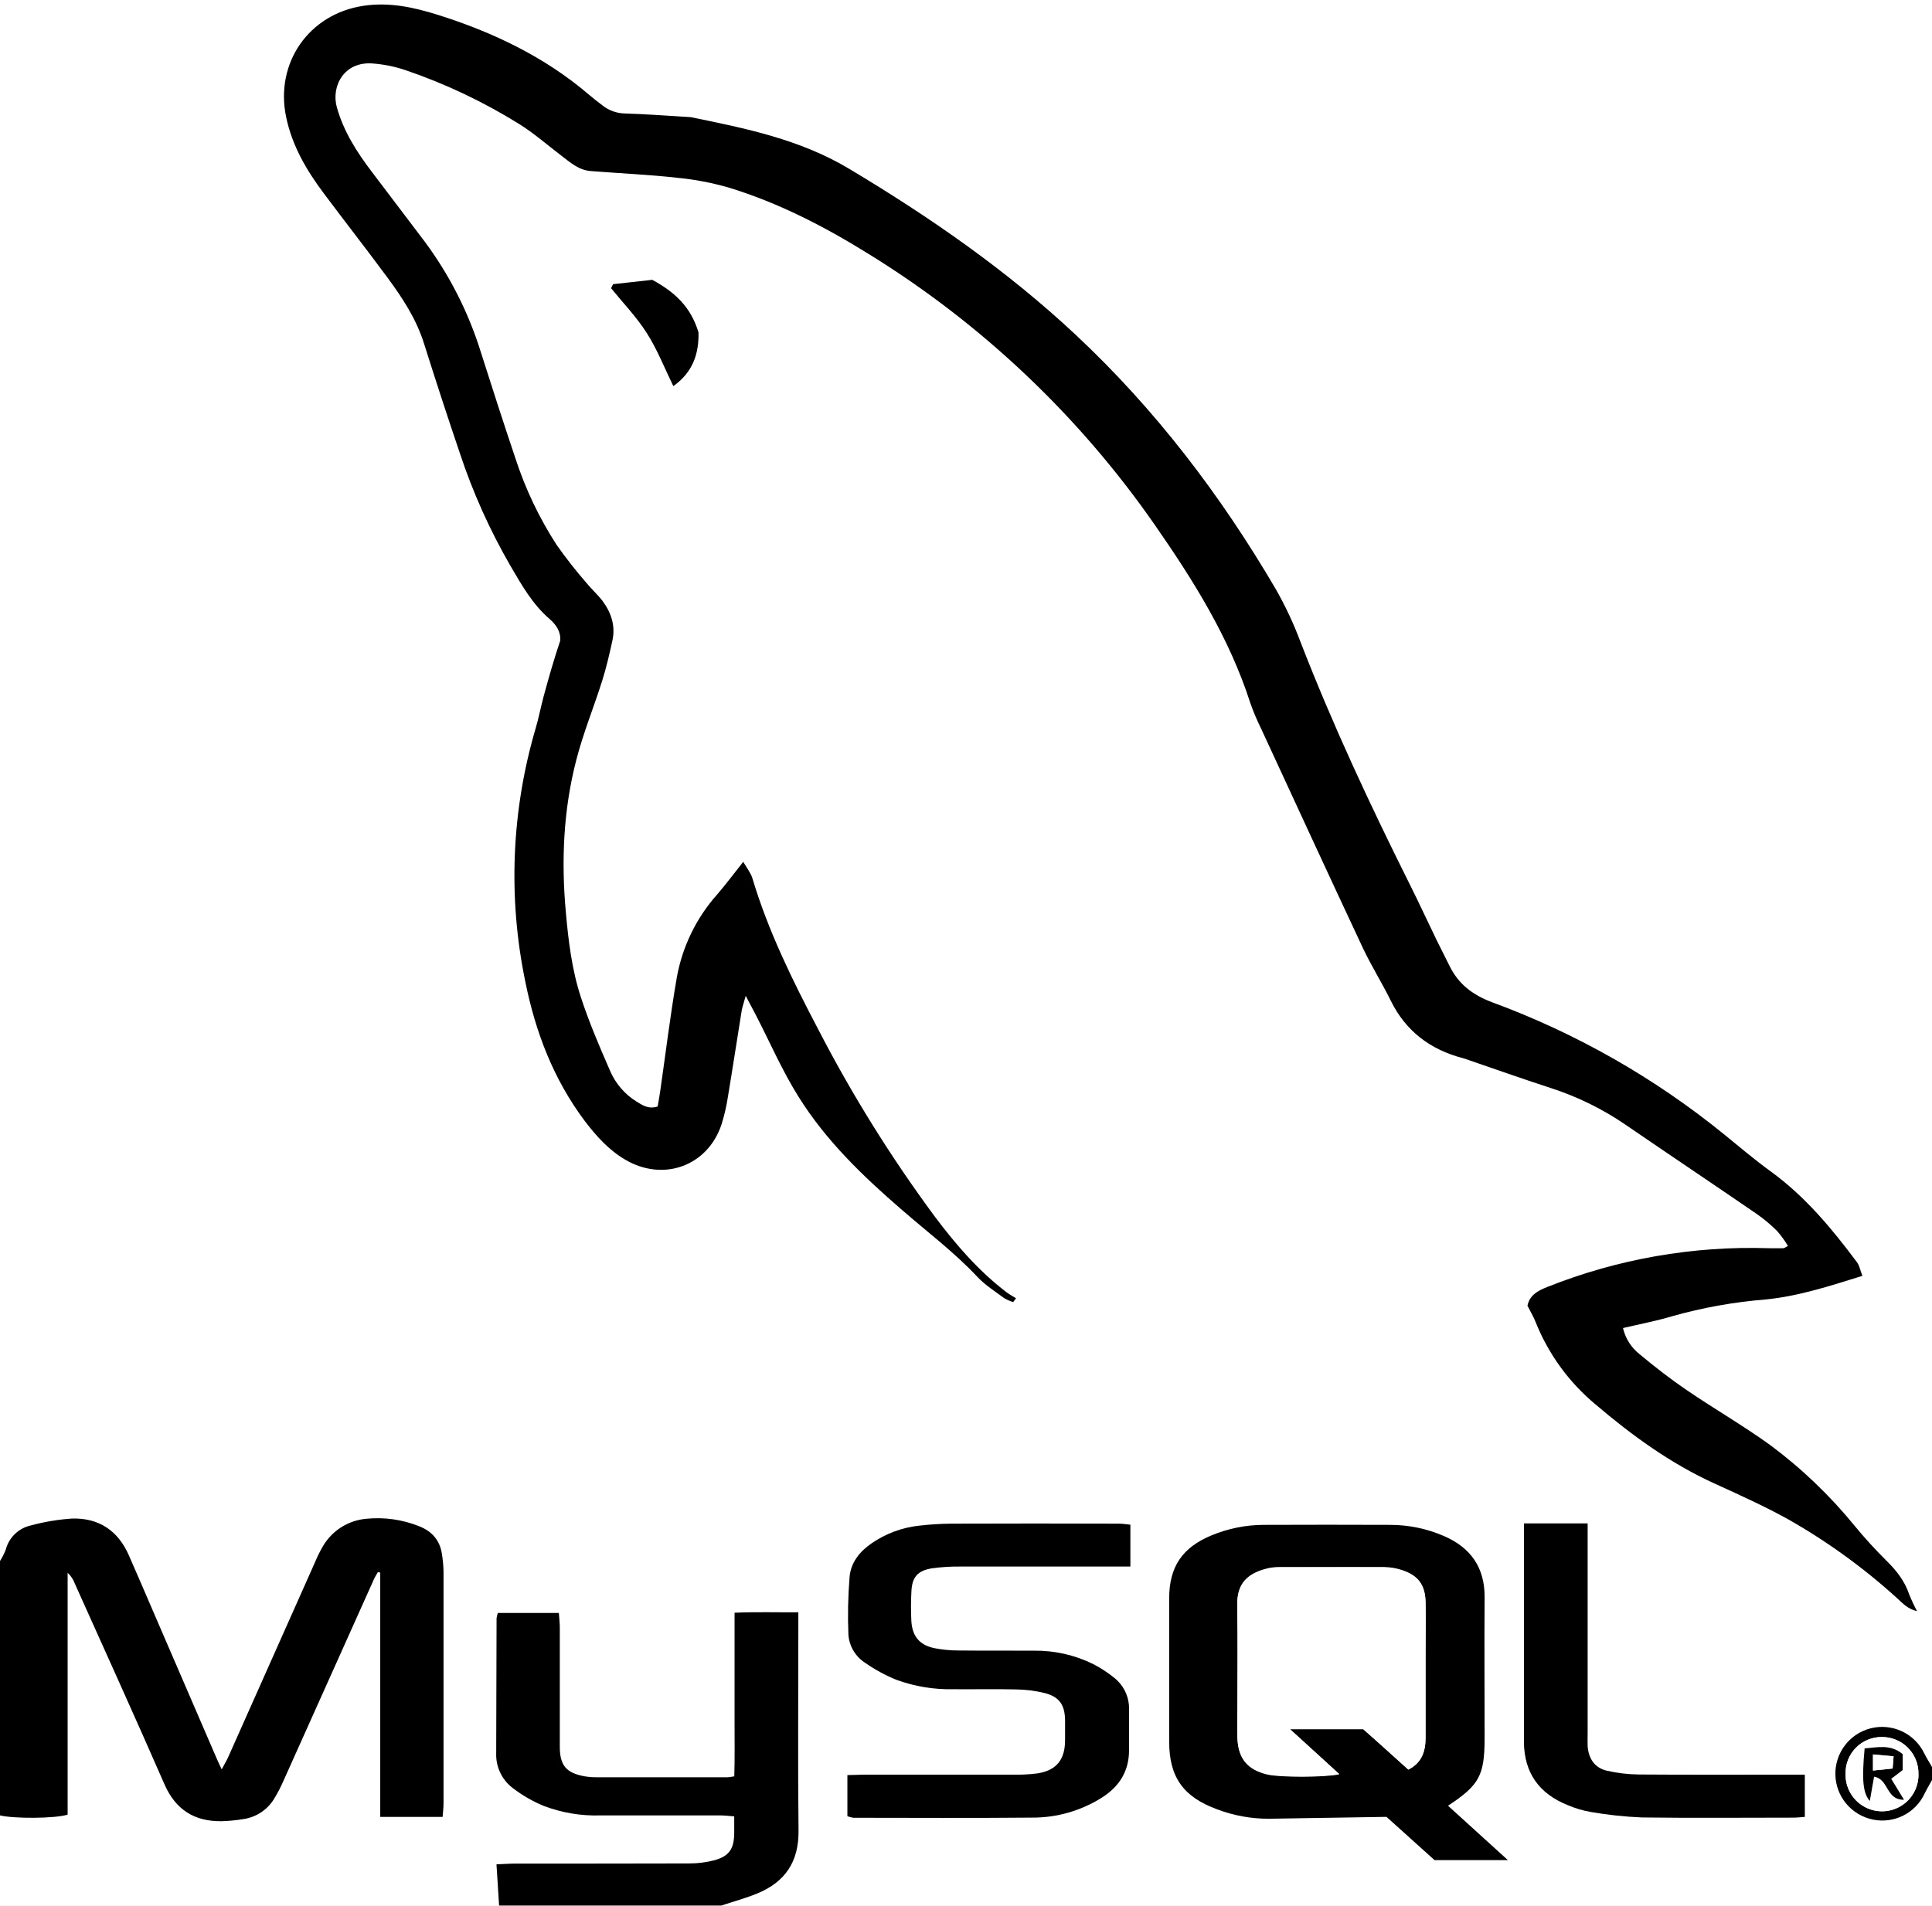
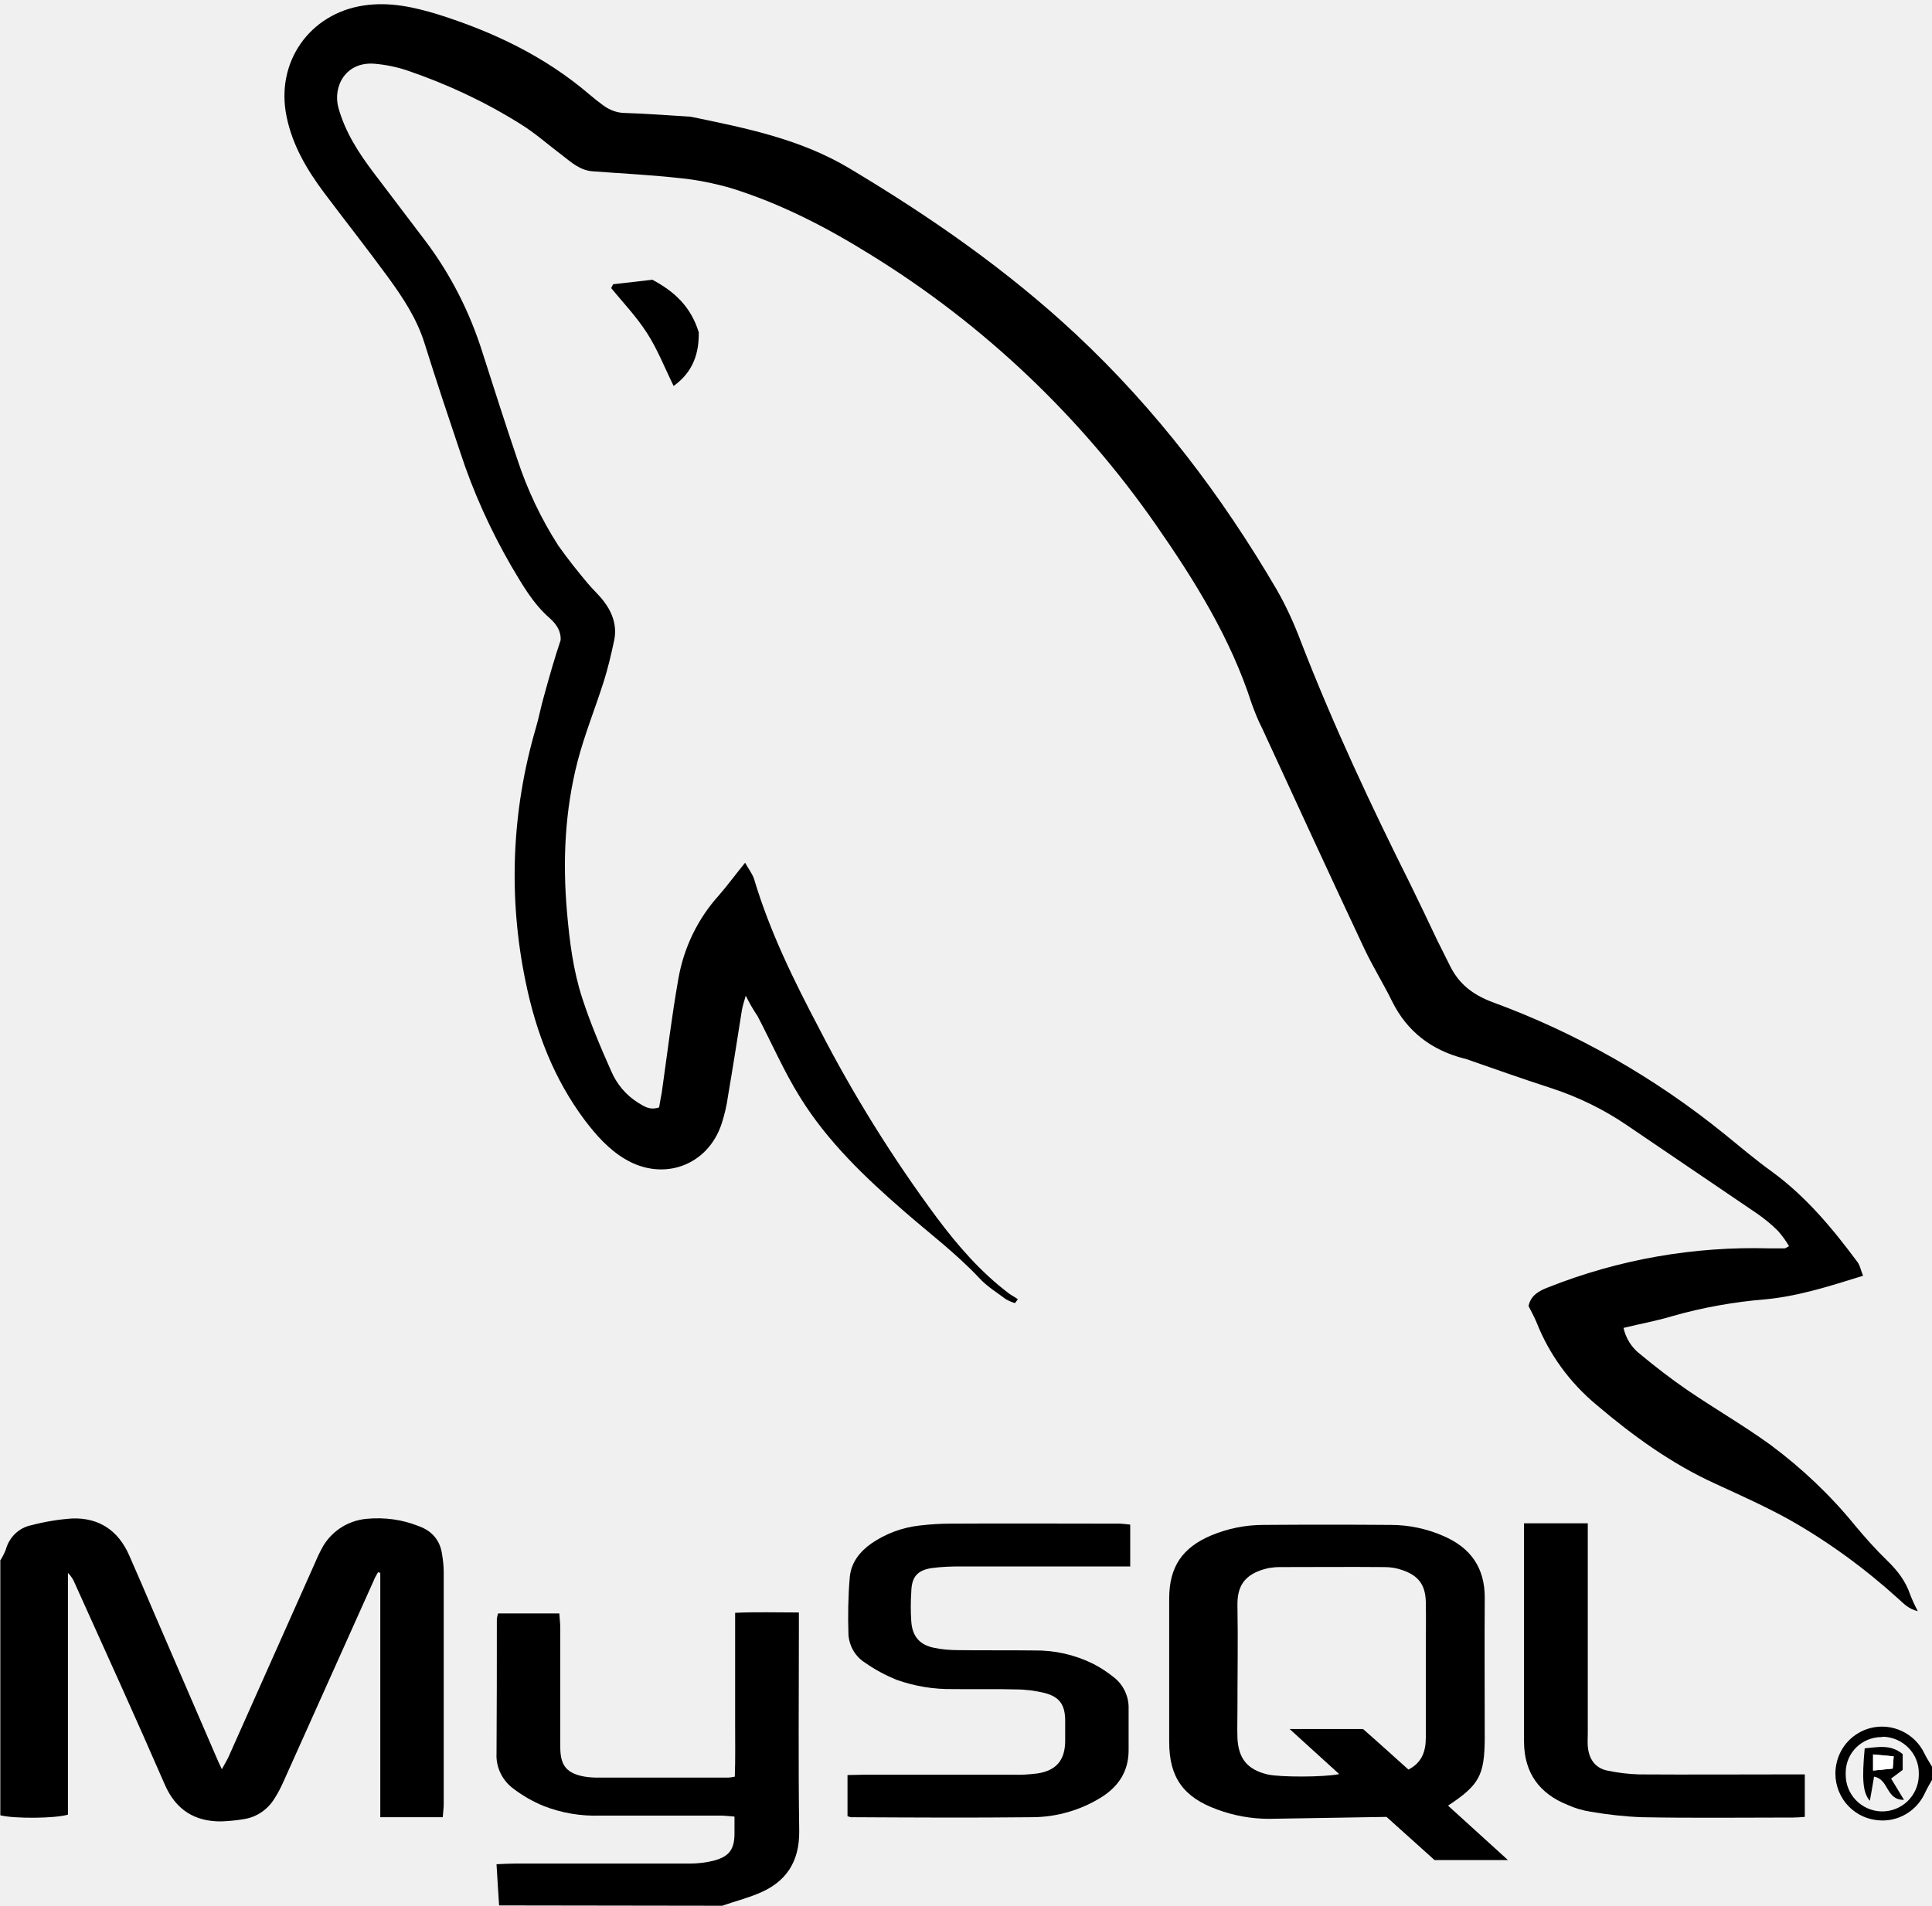
- <svg xmlns="http://www.w3.org/2000/svg" id="Layer_1" data-name="Layer 1" viewBox="0 0 600 591.93">
-   <defs>
-     <style>.cls-1{fill:#fff;}</style>
-   </defs>
-   <path class="cls-1" d="M162,693H7V665c4.32,1.06,17.05,1,21-.23V589.63A8.68,8.68,0,0,1,30.24,593c9.32,20.8,18.73,41.57,27.91,62.43,3.44,7.83,9.26,11.47,17.6,11.4a49,49,0,0,0,6.93-.67,13.41,13.41,0,0,0,9.61-6.5A44.48,44.48,0,0,0,95,654.33q14-31.2,28-62.41c.39-.86.9-1.67,1.35-2.5l.74.16v75.85h19.39c.11-1.56.28-2.85.28-4.14q0-36,0-72a38.6,38.6,0,0,0-.49-5.46c-.62-4.38-3.2-7.22-7.25-8.75a34.75,34.75,0,0,0-16.18-2.25,17.35,17.35,0,0,0-13.46,8.41,39.42,39.42,0,0,0-2.45,4.91q-13.53,30.31-27,60.63c-.5,1.13-1.15,2.19-2.06,3.9-.85-1.85-1.4-3-1.9-4.17q-9.49-22-19-44Q51,593.38,47,584.22c-3.37-7.68-9.34-11.68-17.66-11.42a65.15,65.15,0,0,0-12.71,2.12,10.38,10.38,0,0,0-7.88,7.6A21.92,21.92,0,0,1,7,586V101.07H607V650c-.81-1.41-1.68-2.78-2.4-4.23A14.54,14.54,0,0,0,587.93,638a14.54,14.54,0,0,0,.68,28.33,14.48,14.48,0,0,0,16.06-8c.71-1.46,1.55-2.86,2.33-4.29v39H231c3.76-1.25,7.6-2.28,11.25-3.79,8.58-3.56,12.81-9.86,12.71-19.43-.23-20.81-.07-41.63-.06-62.45v-5.42c-6.83.06-13.18-.16-19.8.14V619.6c0,5.5,0,11,0,16.49s.1,11.19-.09,16.7c-1.11.15-1.59.28-2.08.28q-20.23,0-40.47,0a22,22,0,0,1-4-.3c-5.64-1-7.63-3.4-7.64-9.18,0-12.32,0-24.65,0-37,0-1.44-.18-2.88-.29-4.55h-9.85l-9.1,0a10,10,0,0,0-.39,1.59q-.08,21-.12,42a13,13,0,0,0,5.22,10.85A42.52,42.52,0,0,0,175.7,662a45.44,45.44,0,0,0,17.61,3q18.74,0,37.47,0c1.28,0,2.55.17,4.2.29,0,1.94,0,3.57,0,5.21,0,4.85-1.52,7.13-6.11,8.42a30.69,30.69,0,0,1-7.87,1c-18,.08-36,0-54,.05-1.75,0-3.51.14-5.85.23C161.48,684.82,161.74,688.91,162,693Zm76.59-282.59c1.34,2.55,2.26,4.26,3.15,6,4.35,8.43,8.17,17.2,13.16,25.23,8.51,13.7,20.09,24.84,32.23,35.32,7.93,6.86,16.31,13.19,23.52,20.9,2.35,2.52,5.4,4.41,8.2,6.48a13.76,13.76,0,0,0,2.79,1.24l.9-1.18c-1-.61-2-1.16-2.94-1.86-8.7-6.62-15.77-14.84-22.28-23.51a429.15,429.15,0,0,1-36.38-58.51c-7.89-15-15.39-30.26-20.28-46.62-.5-1.65-1.69-3.09-2.84-5.1-3,3.78-5.46,7.09-8.16,10.21a52.79,52.79,0,0,0-12.56,25.74c-2,11.8-3.48,23.7-5.19,35.56-.23,1.57-.52,3.12-.75,4.5-3,.92-4.76-.45-6.57-1.54a20.89,20.89,0,0,1-8.31-9.77c-3.26-7.46-6.48-15-9-22.72-2.79-8.56-3.86-17.52-4.66-26.5-1.43-15.9-.72-31.67,3.26-47.12,2.15-8.36,5.46-16.41,8.06-24.66,1.29-4.11,2.27-8.34,3.18-12.56,1-4.52-.42-8.61-3.11-12.21-1.49-2-3.39-3.67-5-5.6a148,148,0,0,1-9.22-11.76,114.69,114.69,0,0,1-12.84-27c-3.66-10.89-7.19-21.82-10.67-32.77A114.56,114.56,0,0,0,138.77,176q-8.11-10.78-16.3-21.51c-4.67-6.13-8.78-12.55-10.9-20.07-1.83-6.51,2.14-14.37,11.16-13.65A41.91,41.91,0,0,1,133,122.88a171.72,171.72,0,0,1,35.16,16.59c4.64,2.89,8.8,6.55,13.17,9.87,2.77,2.12,5.43,4.52,9.13,4.81,9,.72,17.94,1.13,26.87,2.09a88,88,0,0,1,16.13,3.08c15.54,4.73,29.87,12.2,43.62,20.76a300.07,300.07,0,0,1,88.6,84c12,17.24,23.13,35,29.64,55.27a69.47,69.47,0,0,0,3.28,7.82c10.55,22.83,21.07,45.67,31.74,68.44,2.61,5.57,5.93,10.8,8.65,16.33,4.67,9.45,12.23,15.12,22.27,17.76l.48.13c9,3.07,17.91,6.25,26.92,9.18a89.94,89.94,0,0,1,23.23,11.41c13.46,9.24,27,18.31,40.49,27.54a47.59,47.59,0,0,1,6.52,5.42,33.79,33.79,0,0,1,3.41,4.67c-.86.45-1.15.71-1.43.72-1.5,0-3,.05-4.5,0a170.78,170.78,0,0,0-68.87,12.06c-2.87,1.13-5.44,2.52-6.1,5.8.91,1.8,1.87,3.37,2.53,5.07a64.31,64.31,0,0,0,18.64,25.62c11.28,9.61,23.29,18.33,36.92,24.54,7.57,3.45,15.18,6.89,22.47,10.89a189,189,0,0,1,34.35,24.84c1.62,1.44,3.12,3.21,6.08,3.93a53.82,53.82,0,0,1-2.42-5.15c-1.41-4.23-4-7.54-7.19-10.63a143.31,143.31,0,0,1-9.75-10.7,147.18,147.18,0,0,0-26.25-25.23c-8.34-6.05-17.31-11.22-25.84-17-5.07-3.45-9.94-7.25-14.66-11.18a14.47,14.47,0,0,1-5.11-8.09c5.28-1.25,10.36-2.2,15.28-3.68a151.58,151.58,0,0,1,29-5.2c10.16-1,19.79-4.13,30.07-7.34-.64-1.65-.88-3.13-1.68-4.21C576,482.69,567.7,472.72,557,465c-5-3.62-9.71-7.6-14.48-11.51a252.53,252.53,0,0,0-72.16-41.11c-6-2.26-10.41-5.62-13.19-11.29-1.32-2.69-2.74-5.34-4-8-2.77-5.7-5.41-11.45-8.24-17.11-12.36-24.74-24.1-49.75-34.06-75.57a113.13,113.13,0,0,0-7.61-16.27c-17.09-29.21-37.41-55.9-62.19-79.09-21.41-20-45.33-36.59-70.41-51.6-15.18-9.09-32.14-12.54-49.12-16a8.09,8.09,0,0,0-1-.07c-6.49-.38-13-.89-19.47-1.08a11.49,11.49,0,0,1-6.89-2.45c-1.46-1.1-2.9-2.23-4.3-3.42C176.08,118.62,160.06,111,143,105.58c-7.42-2.33-15.08-4-23.07-2.79-16.95,2.56-27.53,17.71-24,34.54,1.84,8.87,6.27,16.45,11.59,23.57,6.58,8.81,13.36,17.47,19.89,26.32,4.65,6.3,8.93,12.83,11.33,20.44q5.43,17.13,11.16,34.16a187.74,187.74,0,0,0,15.73,35c3.45,5.89,6.8,11.85,12.09,16.42,2.05,1.76,3.57,4,3.33,6.77-1.91,5.67-3.55,11.4-5.11,17.15-.92,3.38-1.57,6.82-2.55,10.18a162.12,162.12,0,0,0-3.18,78.58c3.15,15.68,8.78,30.38,18.47,43.29,3.52,4.69,7.42,9,12.54,12,11.85,7,25.67,2,29.94-11a58,58,0,0,0,2-8.74c1.48-8.87,2.82-17.76,4.26-26.64C237.55,413.71,238,412.53,238.59,410.41ZM456.69,662c9.71-6.35,11.32-9.34,11.33-20.76,0-14.66-.08-29.32,0-44,.06-9.29-4.36-15.47-12.67-19.05a41.87,41.87,0,0,0-16.52-3.45q-19.74-.08-39.48,0a42.4,42.4,0,0,0-16.06,3.23c-9.13,3.75-13.2,9.75-13.23,19.65q-.06,22.23,0,44.48c0,11.09,4.38,17.2,14.9,21A44.67,44.67,0,0,0,401.12,666l36.47-.58,14.92,13.44h22.78Zm-186.52,3.3a9.89,9.89,0,0,0,1.83.44c18.5,0,37,.12,55.48-.05a40.22,40.22,0,0,0,21.79-6.27c5.29-3.39,8.29-8.08,8.34-14.47,0-4.33,0-8.66,0-13a12.09,12.09,0,0,0-4.53-9.63,37.86,37.86,0,0,0-6.65-4.35,40.37,40.37,0,0,0-18.34-4.13c-7.83,0-15.66,0-23.49-.06a39.31,39.31,0,0,1-7.43-.72c-4.57-.95-6.85-3.64-7.16-8.35a89.86,89.86,0,0,1,0-9c.16-4.65,1.85-6.73,6.42-7.46a59.62,59.62,0,0,1,9-.55c15.82,0,31.65,0,47.48,0H358v-13c-1.3-.12-2.42-.32-3.55-.32-17.33,0-34.65,0-52,0a95,95,0,0,0-10,.62,32,32,0,0,0-14.83,5.5c-3.73,2.56-6.48,6-6.83,10.57a146.81,146.81,0,0,0-.35,17.92,11.4,11.4,0,0,0,5.33,8.71,49.12,49.12,0,0,0,9.59,5.19A48.49,48.49,0,0,0,303,625.79c6.49,0,13-.1,19.49.06a39.47,39.47,0,0,1,8.87,1.12c4.54,1.16,6.24,3.63,6.35,8.29,0,2.16,0,4.33,0,6.5-.05,6-2.75,9.3-8.65,10.19a50.26,50.26,0,0,1-7.47.38c-15.5,0-31,0-46.48,0-1.61,0-3.23.09-5,.14ZM567.5,652.35H562c-15.32,0-30.64.06-46-.05a46.69,46.69,0,0,1-9.85-1.18c-3.86-.88-5.74-3.76-6-7.64-.1-1.32,0-2.66,0-4V574.31H480.3V634.8c0,2.5,0,5,0,7.5.11,9.59,4.82,16,13.61,19.52a31.73,31.73,0,0,0,7.15,2.12,123,123,0,0,0,15.85,1.7c15.65.21,31.3.08,47,.06,1.12,0,2.24-.13,3.62-.23Zm-370.11-463-.61,1.25c3.74,4.61,7.92,8.93,11.07,13.9s5.49,10.84,8.26,16.51c6.43-4.55,7.95-10.72,7.81-16.68-2.41-8.05-7.48-12.59-14.35-16.33Z" transform="translate(-7 -101.07)" />
-   <path d="M7,586a21.92,21.92,0,0,0,1.77-3.48,10.38,10.38,0,0,1,7.88-7.6,65.15,65.15,0,0,1,12.71-2.12c8.32-.26,14.29,3.74,17.66,11.42q4,9.13,7.93,18.32,9.49,22,19,44c.5,1.17,1,2.32,1.9,4.17.91-1.71,1.56-2.77,2.06-3.9q13.53-30.32,27-60.63a39.42,39.42,0,0,1,2.45-4.91,17.35,17.35,0,0,1,13.46-8.41A34.75,34.75,0,0,1,137,575.12c4.05,1.53,6.63,4.37,7.25,8.75a38.6,38.6,0,0,1,.49,5.46q0,36,0,72c0,1.29-.17,2.58-.28,4.14H125.09V589.58l-.74-.16c-.45.83-1,1.64-1.35,2.5q-14,31.2-28,62.41a44.48,44.48,0,0,1-2.75,5.31,13.41,13.41,0,0,1-9.61,6.5,49,49,0,0,1-6.93.67c-8.34.07-14.16-3.57-17.6-11.4C49,634.55,39.56,613.78,30.24,593A8.68,8.68,0,0,0,28,589.63v75.14C24.05,666,11.32,666.06,7,665Z" transform="translate(-7 -101.07)" />
-   <path d="M162,693c-.26-4.09-.52-8.18-.81-12.79,2.34-.09,4.1-.23,5.85-.23,18,0,36,0,54-.05a30.69,30.69,0,0,0,7.87-1c4.59-1.29,6.06-3.57,6.11-8.42,0-1.64,0-3.27,0-5.21-1.65-.12-2.92-.28-4.2-.29q-18.74,0-37.47,0a45.44,45.44,0,0,1-17.61-3,42.52,42.52,0,0,1-9.42-5.44,13,13,0,0,1-5.22-10.85q.08-21,.12-42a10,10,0,0,1,.39-1.59l9.1,0h9.85c.11,1.67.29,3.11.29,4.55,0,12.32,0,24.65,0,37,0,5.78,2,8.15,7.64,9.18a22,22,0,0,0,4,.3q20.24,0,40.47,0c.49,0,1-.13,2.08-.28.19-5.51.07-11.11.09-16.7s0-11,0-16.49V602.05c6.62-.3,13-.08,19.8-.14v5.42c0,20.82-.17,41.64.06,62.45.1,9.57-4.13,15.87-12.71,19.43-3.65,1.51-7.49,2.54-11.25,3.79Z" transform="translate(-7 -101.07)" />
-   <path d="M607,654c-.78,1.43-1.62,2.83-2.33,4.29a14.48,14.48,0,0,1-16.06,8,14.54,14.54,0,0,1-.68-28.33,14.54,14.54,0,0,1,16.67,7.79c.72,1.45,1.59,2.82,2.4,4.23Zm-15.61-13.34a11.17,11.17,0,0,0-11.23,11.5,11.32,11.32,0,1,0,22.63-.13A11.28,11.28,0,0,0,591.39,640.66Z" transform="translate(-7 -101.07)" />
-   <path d="M238.59,410.41c-.59,2.12-1,3.3-1.24,4.51-1.44,8.88-2.78,17.77-4.26,26.64a58,58,0,0,1-2,8.74c-4.27,13-18.09,18-29.94,11-5.12-3-9-7.36-12.54-12-9.69-12.91-15.32-27.61-18.47-43.29a162.12,162.12,0,0,1,3.18-78.58c1-3.36,1.63-6.8,2.55-10.18,1.56-5.75,3.2-11.48,5.11-17.15.24-2.81-1.28-5-3.33-6.77-5.29-4.57-8.64-10.53-12.09-16.42a187.74,187.74,0,0,1-15.73-35q-5.76-17-11.16-34.16c-2.4-7.61-6.68-14.14-11.33-20.44-6.53-8.85-13.31-17.51-19.89-26.32-5.32-7.12-9.75-14.7-11.59-23.57-3.5-16.83,7.08-32,24-34.54,8-1.21,15.65.46,23.07,2.79,17.11,5.39,33.13,13,46.94,24.78,1.4,1.19,2.84,2.32,4.3,3.42a11.49,11.49,0,0,0,6.89,2.45c6.5.19,13,.7,19.47,1.08a8.09,8.09,0,0,1,1,.07c17,3.46,33.94,6.91,49.12,16,25.08,15,49,31.57,70.41,51.6,24.78,23.19,45.1,49.88,62.19,79.09a113.13,113.13,0,0,1,7.61,16.27c10,25.82,21.7,50.83,34.06,75.57,2.83,5.66,5.47,11.41,8.24,17.11,1.3,2.69,2.72,5.34,4,8,2.78,5.67,7.15,9,13.19,11.29a252.53,252.53,0,0,1,72.16,41.11c4.77,3.91,9.5,7.89,14.48,11.51,10.66,7.76,18.93,17.73,26.71,28.17.8,1.08,1,2.56,1.68,4.21-10.28,3.21-19.91,6.34-30.07,7.34a151.58,151.58,0,0,0-29,5.2c-4.92,1.48-10,2.43-15.28,3.68a14.47,14.47,0,0,0,5.11,8.09c4.72,3.93,9.59,7.73,14.66,11.18,8.53,5.81,17.5,11,25.84,17A147.18,147.18,0,0,1,583,575.09a143.31,143.31,0,0,0,9.75,10.7c3.16,3.09,5.78,6.4,7.19,10.63a53.82,53.82,0,0,0,2.42,5.15c-3-.72-4.46-2.49-6.08-3.93a189,189,0,0,0-34.35-24.84c-7.29-4-14.9-7.44-22.47-10.89-13.63-6.21-25.64-14.93-36.92-24.54a64.31,64.31,0,0,1-18.64-25.62c-.66-1.7-1.62-3.27-2.53-5.07.66-3.28,3.23-4.67,6.1-5.8a170.78,170.78,0,0,1,68.87-12.06c1.5.05,3,0,4.5,0,.28,0,.57-.27,1.43-.72a33.79,33.79,0,0,0-3.41-4.67,47.59,47.59,0,0,0-6.52-5.42c-13.47-9.23-27-18.3-40.49-27.54a89.94,89.94,0,0,0-23.23-11.41c-9-2.93-17.95-6.11-26.92-9.18l-.48-.13c-10-2.64-17.6-8.31-22.27-17.76-2.72-5.53-6-10.76-8.65-16.33-10.67-22.77-21.19-45.61-31.74-68.44a69.47,69.47,0,0,1-3.28-7.82c-6.51-20.24-17.63-38-29.64-55.27a300.07,300.07,0,0,0-88.6-84c-13.75-8.56-28.08-16-43.62-20.76a88,88,0,0,0-16.13-3.08c-8.93-1-17.92-1.37-26.87-2.09-3.7-.29-6.36-2.69-9.13-4.81-4.37-3.32-8.53-7-13.17-9.87A171.72,171.72,0,0,0,133,122.88a41.91,41.91,0,0,0-10.22-2.09c-9-.72-13,7.14-11.16,13.65,2.12,7.52,6.23,13.94,10.9,20.07q8.16,10.74,16.3,21.51a114.56,114.56,0,0,1,17.55,34.57c3.48,10.95,7,21.88,10.67,32.77a114.69,114.69,0,0,0,12.84,27,148,148,0,0,0,9.22,11.76c1.57,1.93,3.47,3.61,5,5.6,2.69,3.6,4.07,7.69,3.11,12.21-.91,4.22-1.89,8.45-3.18,12.56-2.6,8.25-5.91,16.3-8.06,24.66-4,15.45-4.69,31.22-3.26,47.12.8,9,1.87,17.94,4.66,26.5,2.52,7.74,5.74,15.26,9,22.72a20.89,20.89,0,0,0,8.31,9.77c1.81,1.09,3.61,2.46,6.57,1.54.23-1.38.52-2.93.75-4.5,1.71-11.86,3.15-23.76,5.19-35.56A52.79,52.79,0,0,1,229.66,379c2.7-3.12,5.15-6.43,8.16-10.21,1.15,2,2.34,3.45,2.84,5.1,4.89,16.36,12.39,31.58,20.28,46.62A429.15,429.15,0,0,0,297.32,479c6.51,8.67,13.58,16.89,22.28,23.51.92.7,2,1.25,2.94,1.86l-.9,1.18a13.76,13.76,0,0,1-2.79-1.24c-2.8-2.07-5.85-4-8.2-6.48-7.21-7.71-15.59-14-23.52-20.9-12.14-10.48-23.72-21.62-32.23-35.32-5-8-8.81-16.8-13.16-25.23C240.85,414.67,239.93,413,238.59,410.41Z" transform="translate(-7 -101.07)" />
-   <path d="M456.69,662l18.6,16.9H452.51l-14.92-13.44-36.47.58A44.67,44.67,0,0,1,385,663.12c-10.52-3.85-14.88-10-14.9-21q0-22.25,0-44.48c0-9.9,4.1-15.9,13.23-19.65a42.4,42.4,0,0,1,16.06-3.23q19.74-.08,39.48,0a41.87,41.87,0,0,1,16.52,3.45c8.31,3.58,12.73,9.76,12.67,19.05-.11,14.66,0,29.32,0,44C468,652.62,466.4,655.61,456.69,662Zm-12.33-11.19c4.26-2.16,5.38-5.76,5.36-10,0-8.83,0-17.65,0-26.48,0-5.16.09-10.33,0-15.49-.12-5.38-2.31-8.31-7.42-9.95a18.48,18.48,0,0,0-5.37-.9c-10.82-.08-21.65,0-32.47,0a16.22,16.22,0,0,0-3.48.32c-8.17,1.84-9.84,6.27-9.74,11.75.19,10.66.05,21.32.05,32,0,3-.09,6,0,9,.26,6.37,3.13,9.78,9.28,11.26,3.78.9,17.73.92,22.34-.06l-15.35-14h22.78C435,642.31,439.67,646.53,444.36,650.77Z" transform="translate(-7 -101.07)" />
-   <path d="M270.17,665.26V652.49c1.73,0,3.35-.13,5-.14,15.49,0,31,0,46.48,0a50.26,50.26,0,0,0,7.47-.38c5.9-.89,8.6-4.19,8.65-10.19,0-2.17,0-4.34,0-6.5-.11-4.66-1.81-7.13-6.35-8.29a39.47,39.47,0,0,0-8.87-1.12c-6.5-.16-13,0-19.49-.06a48.49,48.49,0,0,1-17.65-2.92,49.12,49.12,0,0,1-9.59-5.19,11.4,11.4,0,0,1-5.33-8.71,146.81,146.81,0,0,1,.35-17.92c.35-4.57,3.1-8,6.83-10.57a32,32,0,0,1,14.83-5.5,95,95,0,0,1,10-.62c17.33-.07,34.65-.05,52,0,1.13,0,2.25.2,3.55.32v13h-5.12c-15.83,0-31.66,0-47.48,0a59.62,59.62,0,0,0-9,.55c-4.57.73-6.26,2.81-6.42,7.46a89.86,89.86,0,0,0,0,9c.31,4.71,2.59,7.4,7.16,8.35a39.31,39.31,0,0,0,7.43.72c7.83.09,15.66,0,23.49.06a40.37,40.37,0,0,1,18.34,4.13,37.86,37.86,0,0,1,6.65,4.35,12.09,12.09,0,0,1,4.53,9.63c0,4.33,0,8.66,0,13-.05,6.39-3.05,11.08-8.34,14.47a40.22,40.22,0,0,1-21.79,6.27c-18.49.17-37,.06-55.48.05A9.89,9.89,0,0,1,270.17,665.26Z" transform="translate(-7 -101.07)" />
-   <path d="M567.5,652.35v13.12c-1.38.1-2.5.23-3.62.23-15.66,0-31.31.15-47-.06a123,123,0,0,1-15.85-1.7,31.73,31.73,0,0,1-7.15-2.12c-8.79-3.51-13.5-9.93-13.61-19.52,0-2.5,0-5,0-7.5V574.31h19.78v65.18c0,1.33-.06,2.67,0,4,.29,3.88,2.17,6.76,6,7.64A46.69,46.69,0,0,0,516,652.3c15.32.11,30.64.05,46,.05Z" transform="translate(-7 -101.07)" />
-   <path d="M197.39,189.35,209.57,188c6.87,3.74,11.94,8.28,14.35,16.33.14,6-1.38,12.13-7.81,16.68-2.77-5.67-5-11.41-8.26-16.51s-7.33-9.29-11.07-13.9Z" transform="translate(-7 -101.07)" />
-   <path class="cls-1" d="M591.39,640.66A11.28,11.28,0,0,1,602.79,652a11.32,11.32,0,1,1-22.63.13A11.17,11.17,0,0,1,591.39,640.66Zm6.91,19.48c-1.58-2.6-2.78-4.56-4-6.5l3.57-2.73V646c-3.84-3.2-7.88-2.07-11.82-1.79-.89,9.64-.57,13.83,1.6,16.32.48-2.74.9-5.11,1.33-7.53C593.67,653.75,592.62,660.23,598.3,660.14Z" transform="translate(-7 -101.07)" />
-   <path class="cls-1" d="M444.36,650.77c-4.69-4.24-9.38-8.46-14-12.64H407.56l15.35,14c-4.61,1-18.56,1-22.34.06-6.15-1.48-9-4.89-9.28-11.26-.12-3,0-6,0-9,0-10.66.14-21.32-.05-32-.1-5.48,1.57-9.91,9.74-11.75a16.22,16.22,0,0,1,3.48-.32c10.82,0,21.65,0,32.47,0a18.48,18.48,0,0,1,5.37.9c5.11,1.64,7.3,4.57,7.42,9.95.11,5.16,0,10.33,0,15.49,0,8.83,0,17.65,0,26.48C449.74,645,448.62,648.61,444.36,650.77Z" transform="translate(-7 -101.07)" />
-   <path d="M598.3,660.14c-5.68.09-4.63-6.39-9.29-7.16-.43,2.42-.85,4.79-1.33,7.53-2.17-2.49-2.49-6.68-1.6-16.32,3.94-.28,8-1.41,11.82,1.79v4.93l-3.57,2.73C595.52,655.58,596.72,657.54,598.3,660.14Zm-9.63-9.07,6.1-.62c.11-1.36.18-2.28.3-3.79l-6.4-.58Z" transform="translate(-7 -101.07)" />
-   <path class="cls-1" d="M588.67,651.07v-5l6.4.58c-.12,1.51-.19,2.43-.3,3.79Z" transform="translate(-7 -101.07)" />
+ <svg xmlns="http://www.w3.org/2000/svg" version="1.1" id="Layer_1" x="0px" y="0px" viewBox="0 0 600 591.9" style="enable-background:new 0 0 600 591.9;" xml:space="preserve">
+   <style type="text/css">
+ 	.st0{fill:#FFFFFF;}
+ </style>
+   <path d="M0,484.9c0.7-1.1,1.3-2.3,1.8-3.5c1-3.8,4-6.8,7.9-7.6c4.2-1.1,8.4-1.8,12.7-2.1c8.3-0.3,14.3,3.7,17.7,11.4  c2.7,6.1,5.3,12.2,7.9,18.3c6.3,14.7,12.7,29.3,19,44c0.5,1.2,1,2.3,1.9,4.2c0.9-1.7,1.6-2.8,2.1-3.9c9-20.2,18-40.4,27-60.6  c0.7-1.7,1.5-3.3,2.4-4.9c2.9-4.8,7.9-7.9,13.5-8.4c5.5-0.5,11,0.2,16.2,2.3c4.1,1.5,6.6,4.4,7.2,8.8c0.3,1.8,0.5,3.6,0.5,5.5  c0,24,0,48,0,72c0,1.3-0.2,2.6-0.3,4.1h-19.4v-75.9l-0.7-0.2c-0.4,0.8-1,1.6-1.3,2.5c-9.3,20.8-18.7,41.6-28,62.4  c-0.8,1.8-1.7,3.6-2.8,5.3c-2.1,3.5-5.6,5.9-9.6,6.5c-2.3,0.4-4.6,0.6-6.9,0.7c-8.3,0.1-14.2-3.6-17.6-11.4  c-9.1-20.9-18.5-41.6-27.9-62.4c-0.5-1.3-1.2-2.4-2.2-3.4v75.1c-4,1.2-16.7,1.3-21,0.2V484.9z" />
+   <path d="M155,591.9c-0.3-4.1-0.5-8.2-0.8-12.8c2.3-0.1,4.1-0.2,5.9-0.2c18,0,36,0,54,0c2.7,0,5.3-0.3,7.9-1c4.6-1.3,6.1-3.6,6.1-8.4  c0-1.6,0-3.3,0-5.2c-1.6-0.1-2.9-0.3-4.2-0.3c-12.5,0-25,0-37.5,0c-6,0.2-12-0.8-17.6-3c-3.4-1.4-6.5-3.2-9.4-5.4  c-3.4-2.5-5.4-6.6-5.2-10.8c0.1-14,0.1-28,0.1-42c0.1-0.5,0.2-1.1,0.4-1.6h9.1h9.9c0.1,1.7,0.3,3.1,0.3,4.5c0,12.3,0,24.7,0,37  c0,5.8,2,8.2,7.6,9.2c1.3,0.2,2.7,0.3,4,0.3c13.5,0,27,0,40.5,0c0.5,0,1-0.1,2.1-0.3c0.2-5.5,0.1-11.1,0.1-16.7s0-11,0-16.5V501  c6.6-0.3,13-0.1,19.8-0.1v5.4c0,20.8-0.2,41.6,0.1,62.5c0.1,9.6-4.1,15.9-12.7,19.4c-3.6,1.5-7.5,2.5-11.2,3.8L155,591.9z" />
+   <path d="M600,552.9c-0.8,1.4-1.6,2.8-2.3,4.3c-2.9,6.1-9.5,9.4-16.1,8c-7.9-1.6-12.9-9.3-11.3-17.2c1.1-5.5,5.2-9.8,10.6-11.2  c6.7-1.7,13.7,1.6,16.7,7.8c0.7,1.5,1.6,2.8,2.4,4.2V552.9z M584.4,539.6c-6.2,0-11.2,4.9-11.2,11.1c0,0.1,0,0.3,0,0.4  c-0.1,6.3,4.8,11.4,11.1,11.6c6.3,0.1,11.4-4.8,11.6-11.1c0-0.2,0-0.4,0-0.7c0.1-6.2-5-11.3-11.2-11.4  C584.5,539.6,584.5,539.6,584.4,539.6z" />
+   <path d="M231.6,309.3c-0.6,2.1-1,3.3-1.2,4.5c-1.4,8.9-2.8,17.8-4.3,26.6c-0.4,3-1.1,5.9-2,8.7c-4.3,13-18.1,18-29.9,11  c-5.1-3-9-7.4-12.5-12c-9.7-12.9-15.3-27.6-18.5-43.3c-5.4-26.1-4.3-53,3.2-78.6c1-3.4,1.6-6.8,2.6-10.2c1.6-5.8,3.2-11.5,5.1-17.1  c0.2-2.8-1.3-5-3.3-6.8c-5.3-4.6-8.6-10.5-12.1-16.4c-6.4-11.1-11.7-22.8-15.7-35c-3.8-11.3-7.6-22.7-11.2-34.2  c-2.4-7.6-6.7-14.1-11.3-20.4c-6.5-8.9-13.3-17.5-19.9-26.3c-5.3-7.1-9.8-14.7-11.6-23.6c-3.5-16.8,7.1-32,24-34.5  c8-1.2,15.6,0.5,23.1,2.8c17.1,5.4,33.1,13,46.9,24.8c1.4,1.2,2.8,2.3,4.3,3.4c2,1.5,4.4,2.4,6.9,2.4c6.5,0.2,13,0.7,19.5,1.1  c0.3,0,0.7,0,1,0.1c17,3.5,33.9,6.9,49.1,16c25.1,15,49,31.6,70.4,51.6c24.8,23.2,45.1,49.9,62.2,79.1c3,5.2,5.5,10.7,7.6,16.3  c10,25.8,21.7,50.8,34.1,75.6c2.8,5.7,5.5,11.4,8.2,17.1c1.3,2.7,2.7,5.3,4,8c2.8,5.7,7.1,9,13.2,11.3c26.2,9.6,50.5,23.5,72.2,41.1  c4.8,3.9,9.5,7.9,14.5,11.5c10.7,7.8,18.9,17.7,26.7,28.2c0.8,1.1,1,2.6,1.7,4.2c-10.3,3.2-19.9,6.3-30.1,7.3  c-9.8,0.8-19.5,2.5-29,5.2c-4.9,1.5-10,2.4-15.3,3.7c0.7,3.2,2.5,6.1,5.1,8.1c4.7,3.9,9.6,7.7,14.7,11.2c8.5,5.8,17.5,11,25.8,17  c9.8,7.3,18.7,15.7,26.4,25.2c3.1,3.7,6.3,7.3,9.8,10.7c3.2,3.1,5.8,6.4,7.2,10.6c0.7,1.8,1.5,3.5,2.4,5.2c-3-0.7-4.5-2.5-6.1-3.9  c-10.5-9.5-22-17.9-34.3-24.8c-7.3-4-14.9-7.4-22.5-10.9c-13.6-6.2-25.6-14.9-36.9-24.5c-8.3-6.9-14.7-15.7-18.6-25.6  c-0.7-1.7-1.6-3.3-2.5-5.1c0.7-3.3,3.2-4.7,6.1-5.8c21.9-8.7,45.3-12.8,68.9-12.1c1.5,0,3,0,4.5,0c0.3,0,0.6-0.3,1.4-0.7  c-1-1.7-2.1-3.2-3.4-4.7c-2-2-4.2-3.8-6.5-5.4c-13.5-9.2-27-18.3-40.5-27.5c-7.2-4.9-15-8.7-23.2-11.4c-9-2.9-18-6.1-26.9-9.2  l-0.5-0.1c-10-2.6-17.6-8.3-22.3-17.8c-2.7-5.5-6-10.8-8.6-16.3c-10.7-22.8-21.2-45.6-31.7-68.4c-1.3-2.5-2.3-5.1-3.3-7.8  c-6.5-20.2-17.6-38-29.6-55.3c-23.5-33.8-53.6-62.4-88.6-84c-13.8-8.6-28.1-16-43.6-20.8c-5.3-1.5-10.7-2.6-16.1-3.1  c-8.9-1-17.9-1.4-26.9-2.1c-3.7-0.3-6.4-2.7-9.1-4.8c-4.4-3.3-8.5-7-13.2-9.9c-11-6.9-22.8-12.4-35.1-16.6  c-3.3-1.1-6.7-1.8-10.2-2.1c-9-0.7-13,7.1-11.2,13.7c2.1,7.5,6.2,13.9,10.9,20.1c5.4,7.2,10.9,14.3,16.3,21.5  c7.8,10.4,13.7,22.1,17.6,34.6c3.5,10.9,7,21.9,10.7,32.8c3.1,9.5,7.4,18.6,12.8,27c2.9,4.1,6,8,9.2,11.8c1.6,1.9,3.5,3.6,5,5.6  c2.7,3.6,4.1,7.7,3.1,12.2c-0.9,4.2-1.9,8.5-3.2,12.6c-2.6,8.2-5.9,16.3-8.1,24.7c-4,15.5-4.7,31.2-3.3,47.1  c0.8,9,1.9,17.9,4.7,26.5c2.5,7.7,5.7,15.3,9,22.7c1.7,4,4.6,7.5,8.3,9.8c1.8,1.1,3.6,2.5,6.6,1.5c0.2-1.4,0.5-2.9,0.8-4.5  c1.7-11.9,3.1-23.8,5.2-35.6c1.7-9.6,6-18.5,12.5-25.7c2.7-3.1,5.1-6.4,8.2-10.2c1.1,2,2.3,3.5,2.8,5.1  c4.9,16.4,12.4,31.6,20.3,46.6c10.5,20.4,22.7,40,36.4,58.5c6.5,8.7,13.6,16.9,22.3,23.5c0.9,0.7,2,1.2,2.9,1.9l-0.9,1.2  c-1-0.3-1.9-0.7-2.8-1.2c-2.8-2.1-5.9-4-8.2-6.5c-7.2-7.7-15.6-14-23.5-20.9c-12.1-10.5-23.7-21.6-32.2-35.3  c-5-8-8.8-16.8-13.2-25.2C233.9,313.6,232.9,311.9,231.6,309.3z" />
+   <path d="M449.7,560.9l18.6,16.9h-22.8l-14.9-13.4l-36.5,0.6c-5.5,0-11-1-16.1-2.9c-10.5-3.8-14.9-10-14.9-21c0-14.8,0-29.7,0-44.5  c0-9.9,4.1-15.9,13.2-19.7c5.1-2.1,10.5-3.2,16.1-3.2c13.2-0.1,26.3-0.1,39.5,0c5.7,0,11.3,1.2,16.5,3.5c8.3,3.6,12.7,9.8,12.7,19  c-0.1,14.7,0,29.3,0,44C461,551.5,459.4,554.5,449.7,560.9z M437.4,549.7c4.3-2.2,5.4-5.8,5.4-10c0-8.8,0-17.7,0-26.5  c0-5.2,0.1-10.3,0-15.5c-0.1-5.4-2.3-8.3-7.4-10c-1.7-0.6-3.5-0.9-5.4-0.9c-10.8-0.1-21.6,0-32.5,0c-1.2,0-2.3,0.1-3.5,0.3  c-8.2,1.8-9.8,6.3-9.7,11.8c0.2,10.7,0,21.3,0,32c0,3-0.1,6,0,9c0.3,6.4,3.1,9.8,9.3,11.3c3.8,0.9,17.7,0.9,22.3-0.1l-15.4-14h22.8  C428,541.2,432.7,545.5,437.4,549.7L437.4,549.7z" />
+   <path d="M263.2,564.2v-12.8c1.7,0,3.4-0.1,5-0.1c15.5,0,31,0,46.5,0c2.5,0.1,5-0.1,7.5-0.4c5.9-0.9,8.6-4.2,8.6-10.2  c0-2.2,0-4.3,0-6.5c-0.1-4.7-1.8-7.1-6.4-8.3c-2.9-0.7-5.9-1.1-8.9-1.1c-6.5-0.2-13,0-19.5-0.1c-6,0.1-12-0.9-17.6-2.9  c-3.4-1.4-6.6-3.1-9.6-5.2c-3.1-1.9-5-5.1-5.3-8.7c-0.2-6-0.1-12,0.4-17.9c0.4-4.6,3.1-8,6.8-10.6c4.4-3,9.5-4.9,14.8-5.5  c3.3-0.4,6.7-0.6,10-0.6c17.3-0.1,34.6,0,52,0c1.1,0,2.2,0.2,3.5,0.3v13h-5.1c-15.8,0-31.7,0-47.5,0c-3,0-6,0.1-9,0.5  c-4.6,0.7-6.3,2.8-6.4,7.5c-0.2,3-0.2,6,0,9c0.3,4.7,2.6,7.4,7.2,8.3c2.4,0.5,4.9,0.7,7.4,0.7c7.8,0.1,15.7,0,23.5,0.1  c6.4-0.1,12.6,1.3,18.3,4.1c2.4,1.2,4.6,2.7,6.6,4.3c2.9,2.3,4.6,5.9,4.5,9.6c0,4.3,0,8.7,0,13c0,6.4-3,11.1-8.3,14.5  c-6.5,4.1-14.1,6.3-21.8,6.3c-18.5,0.2-37,0.1-55.5,0C264.4,564.6,263.8,564.4,263.2,564.2z" />
+   <path d="M560.5,551.3v13.1c-1.4,0.1-2.5,0.2-3.6,0.2c-15.7,0-31.3,0.2-47-0.1c-5.3-0.2-10.6-0.8-15.9-1.7c-2.5-0.4-4.9-1.1-7.1-2.1  c-8.8-3.5-13.5-9.9-13.6-19.5c0-2.5,0-5,0-7.5v-60.5h19.8v65.2c0,1.3-0.1,2.7,0,4c0.3,3.9,2.2,6.8,6,7.6c3.3,0.7,6.6,1.1,9.9,1.2  c15.3,0.1,30.6,0,46,0H560.5z" />
+   <path d="M190.4,88.3l12.2-1.4c6.9,3.7,11.9,8.3,14.4,16.3c0.1,6-1.4,12.1-7.8,16.7c-2.8-5.7-5-11.4-8.3-16.5s-7.3-9.3-11.1-13.9  L190.4,88.3z" />
+   <path d="M591.3,559.1c-5.7,0.1-4.6-6.4-9.3-7.2c-0.4,2.4-0.8,4.8-1.3,7.5c-2.2-2.5-2.5-6.7-1.6-16.3c3.9-0.3,8-1.4,11.8,1.8v4.9  l-3.6,2.7C588.5,554.5,589.7,556.5,591.3,559.1z M581.7,550l6.1-0.6c0.1-1.4,0.2-2.3,0.3-3.8l-6.4-0.6L581.7,550z" />
+   <path class="st0" d="M581.7,550v-5l6.4,0.6c-0.1,1.5-0.2,2.4-0.3,3.8L581.7,550z" />
</svg>
